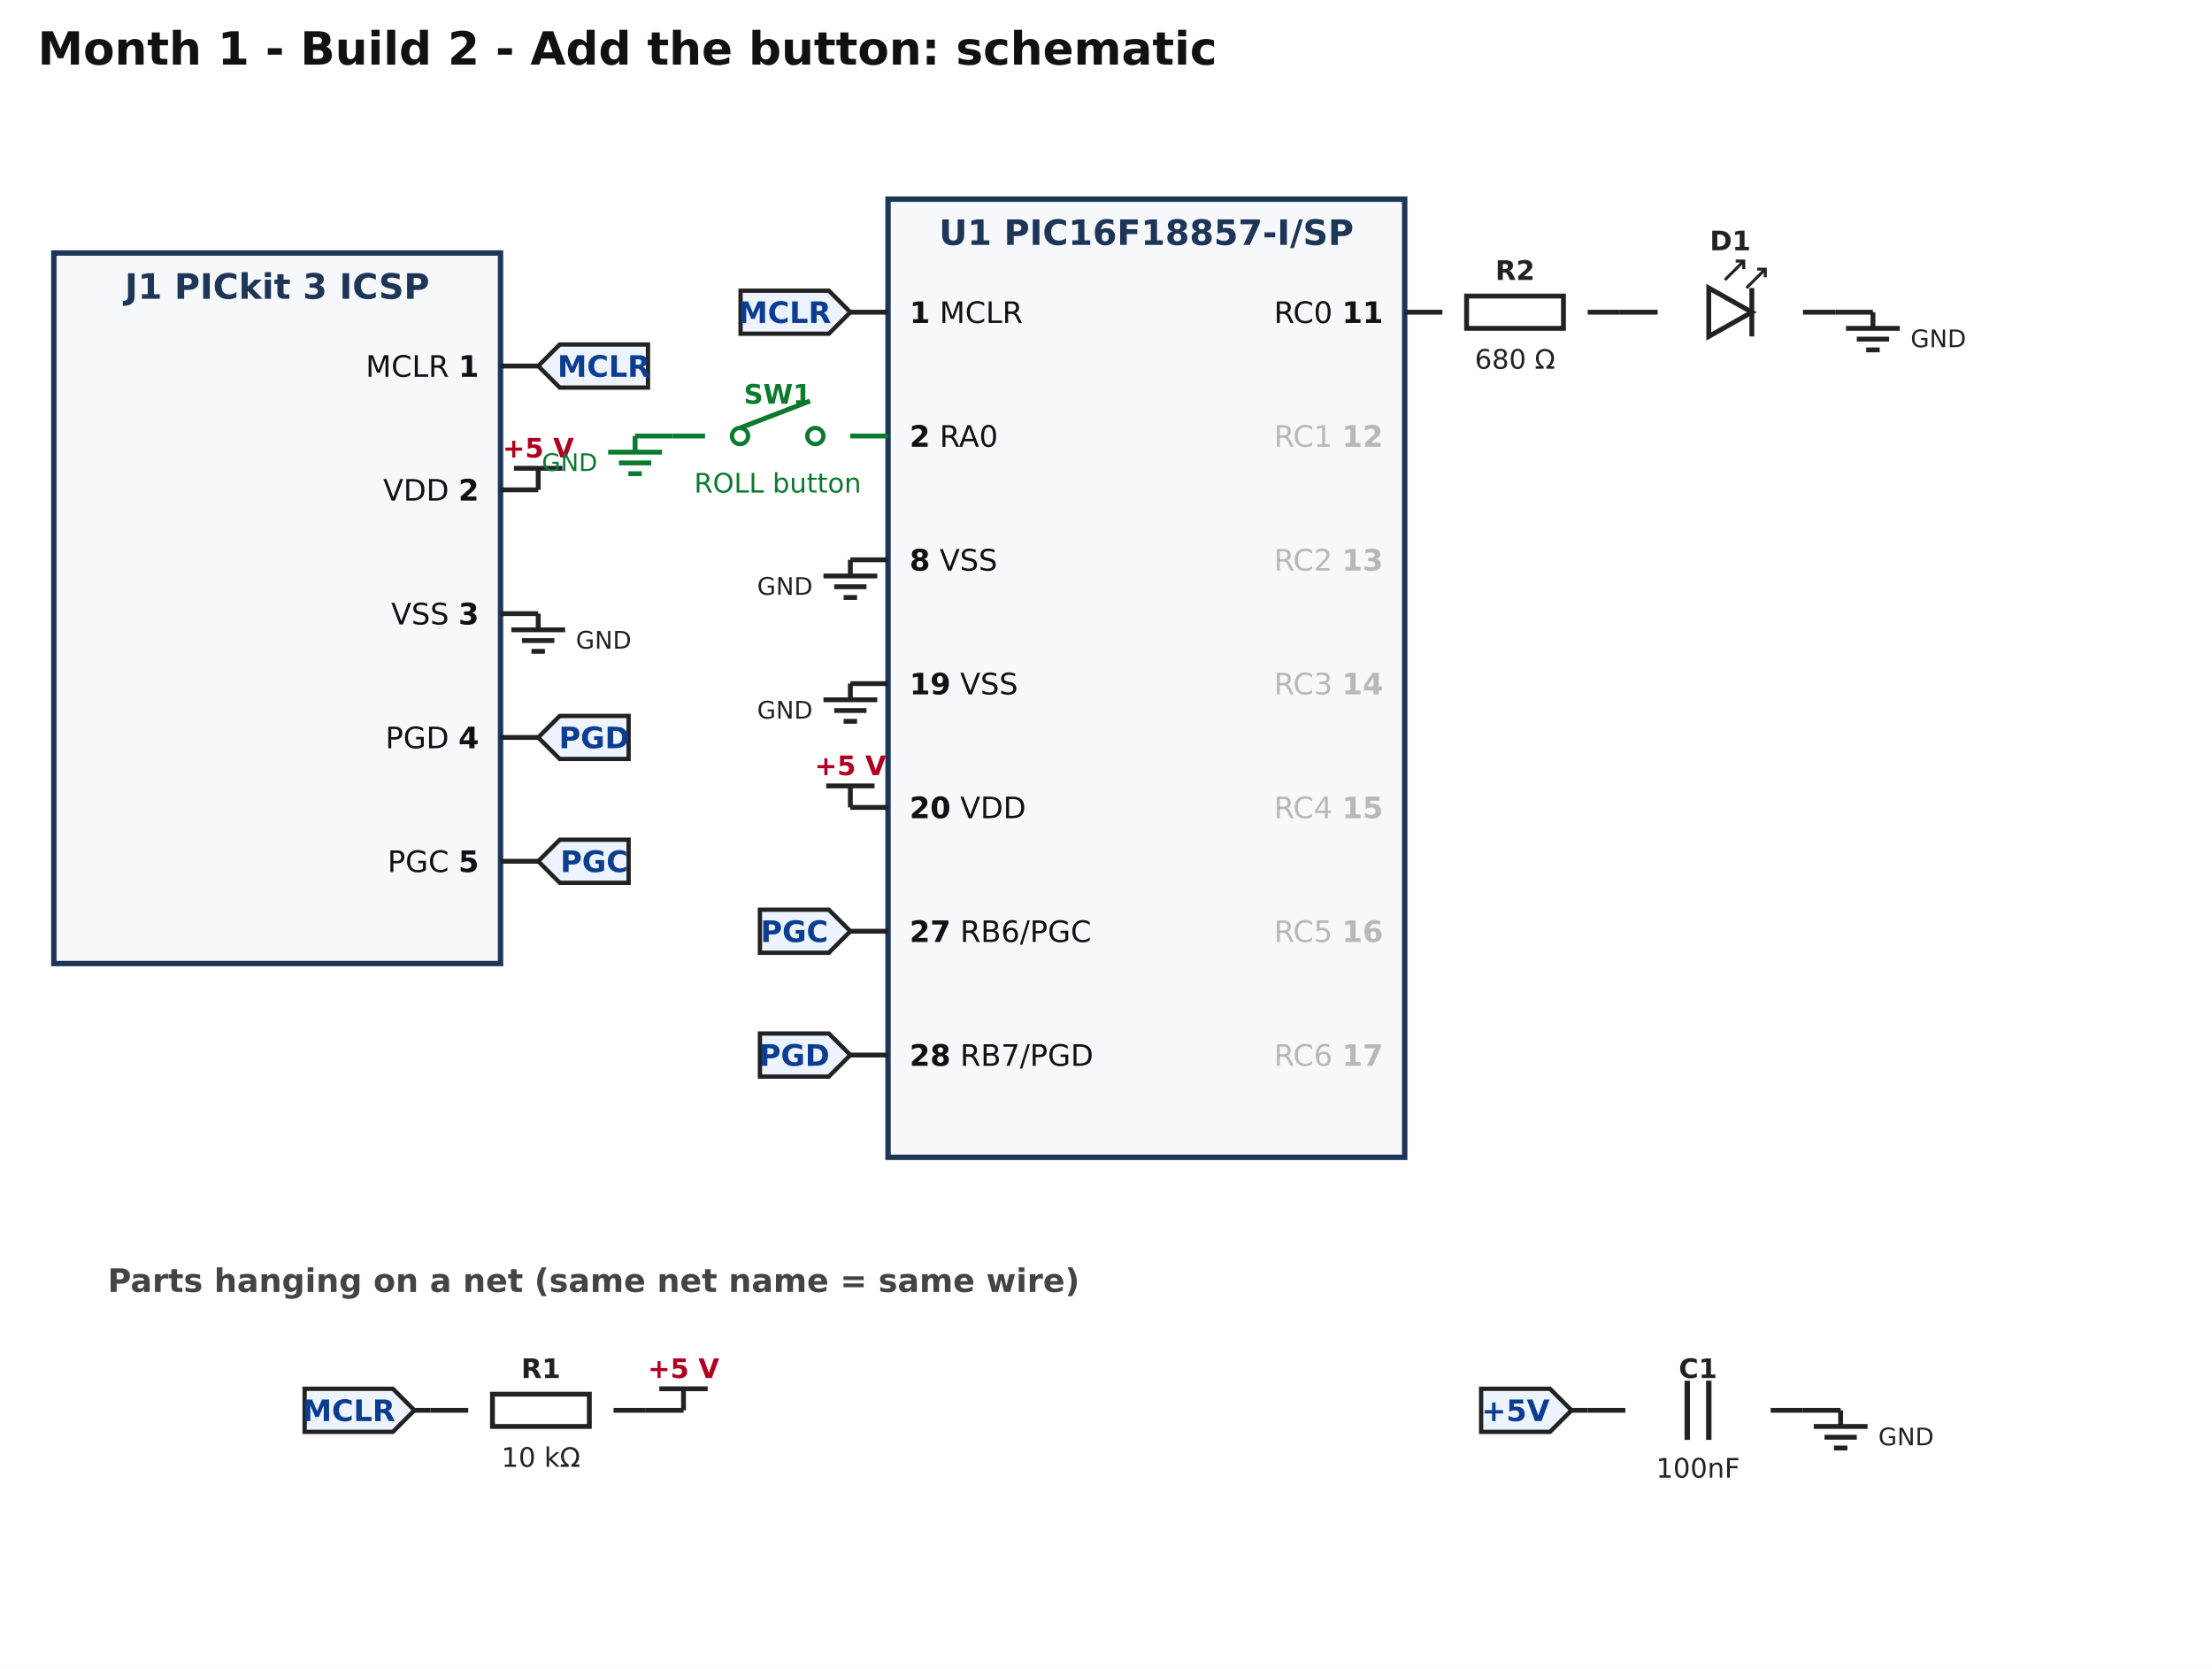
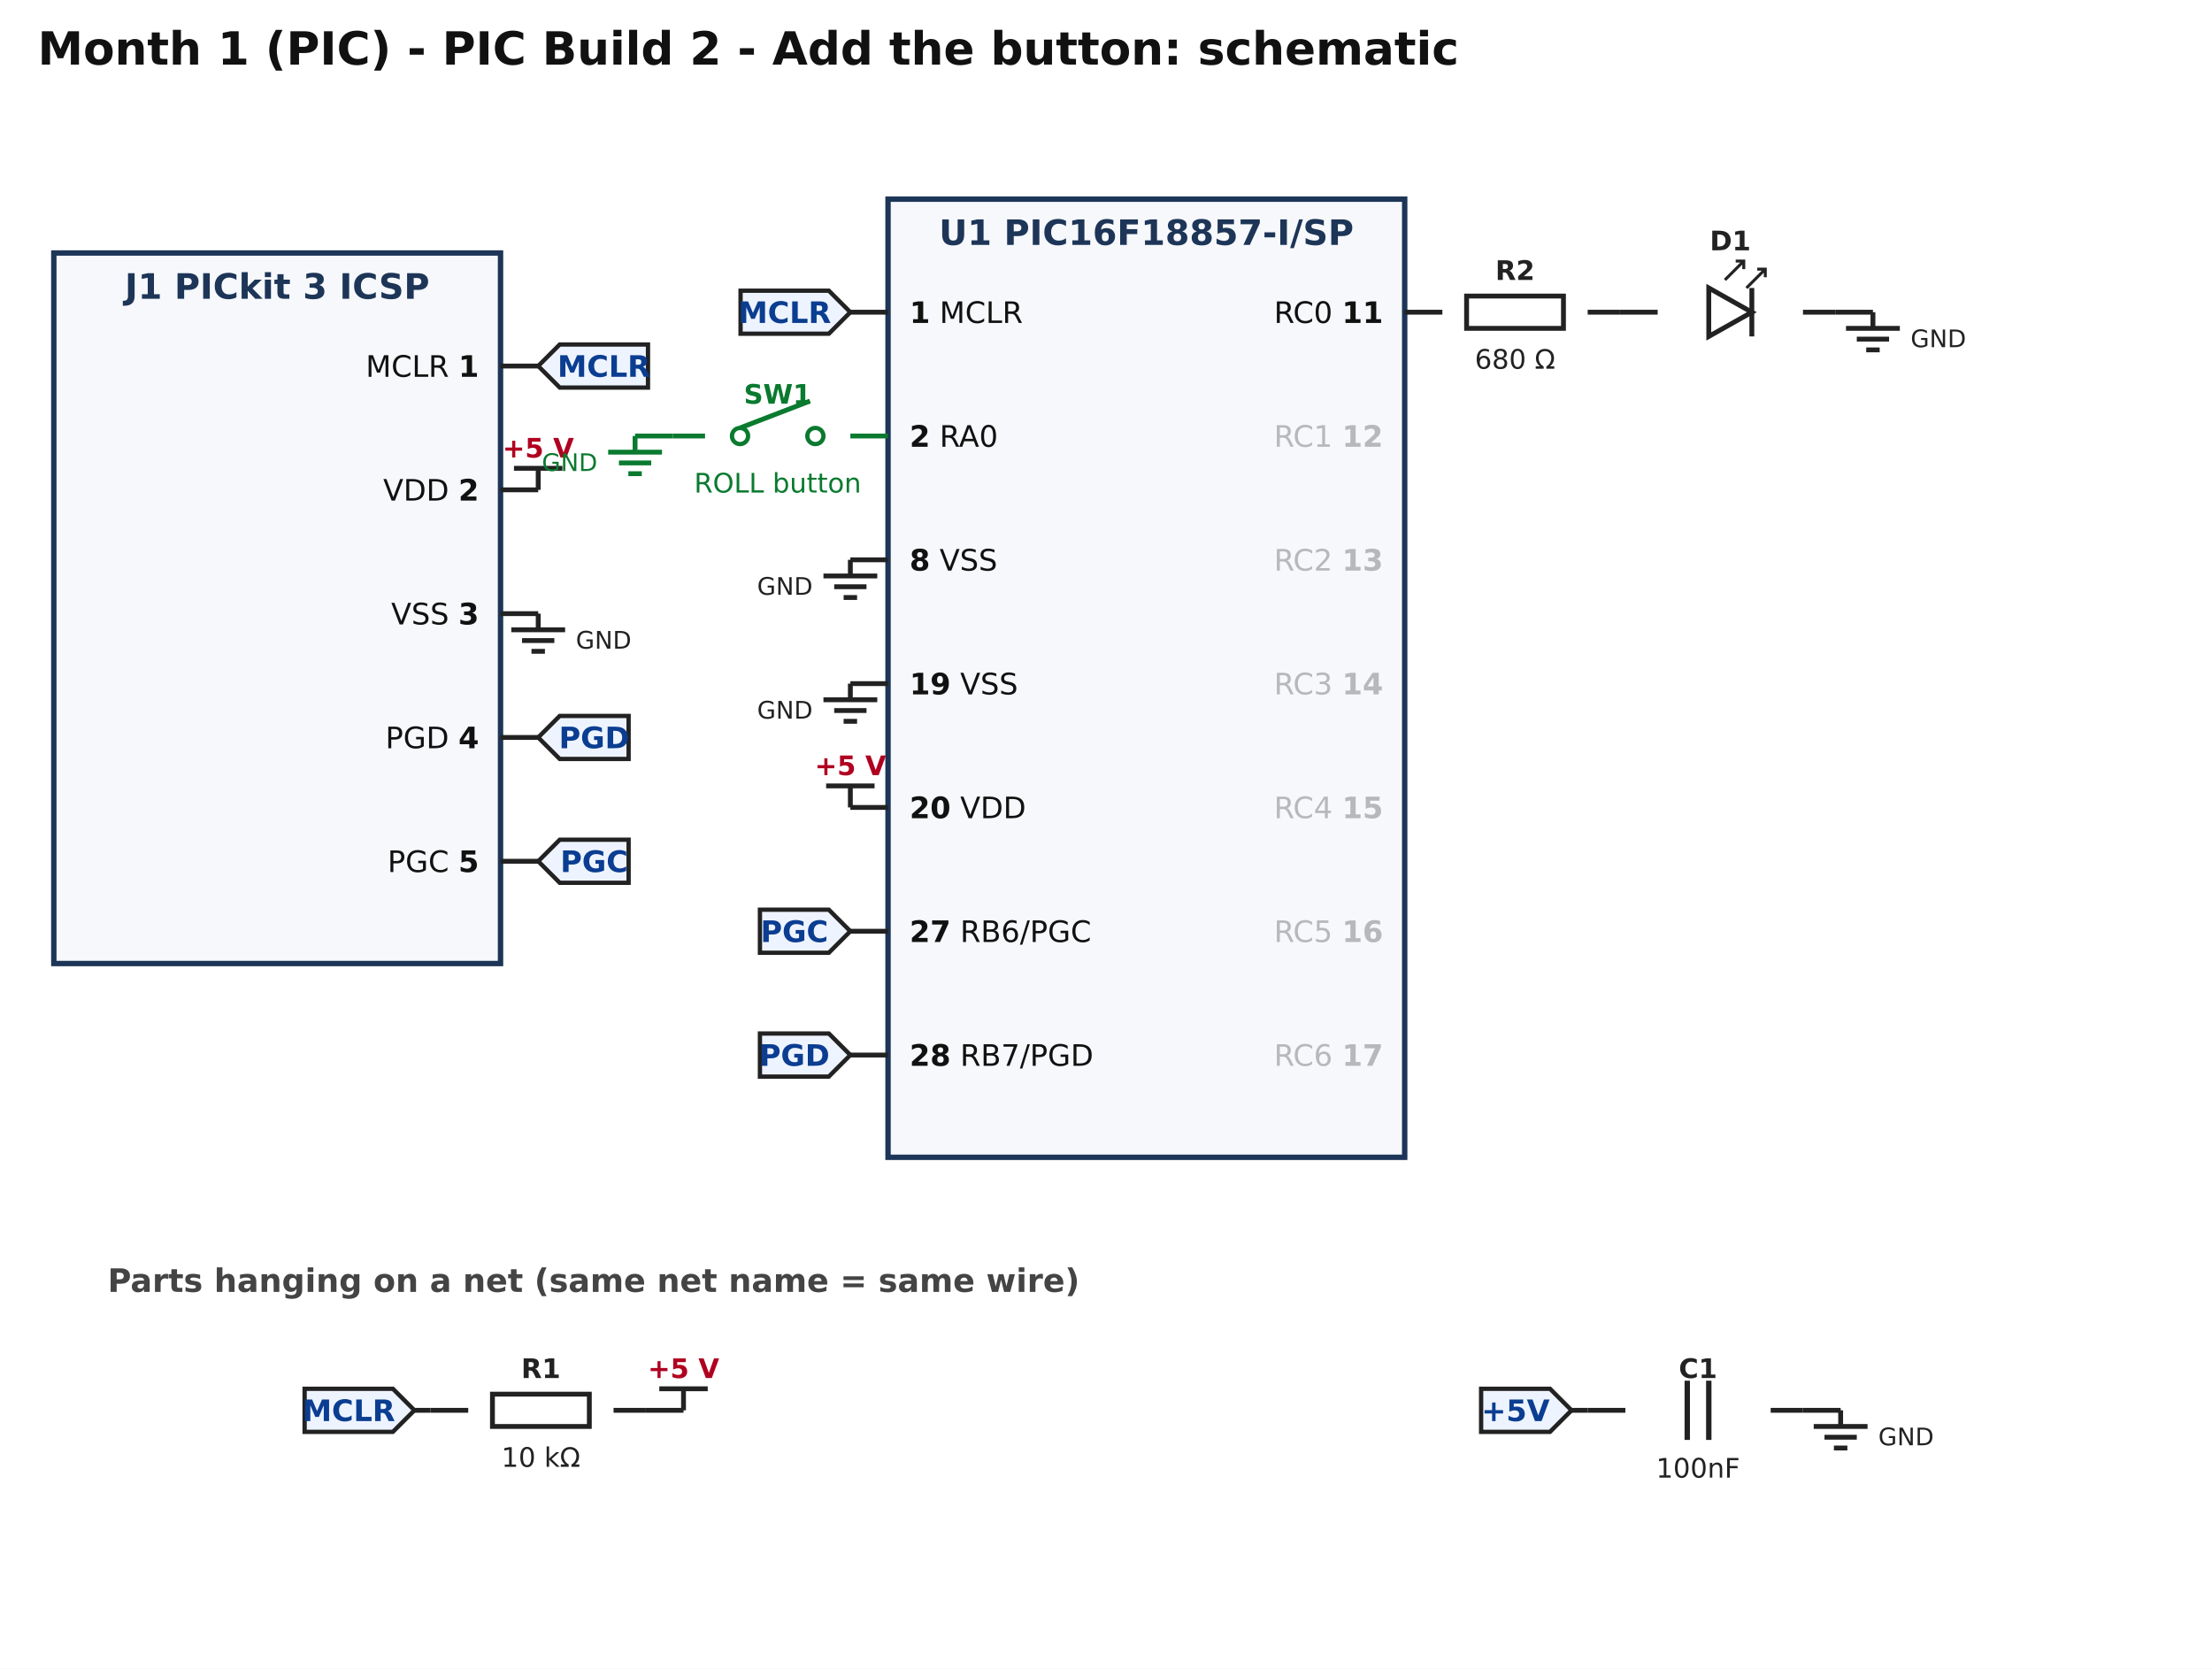
<svg xmlns="http://www.w3.org/2000/svg" viewBox="0 0 822 620" width="822" height="620" font-family="DejaVu Sans, Verdana, Arial, sans-serif">
  <rect width="100%" height="100%" fill="#fff" />
-   <text x="14" y="24" font-size="17" font-weight="bold" fill="#111">Month 1 - Build 2 - Add the button: schematic</text>
+   <text x="14" y="24" font-size="17" font-weight="bold" fill="#111">Month 1 (PIC) - PIC Build 2 - Add the button: schematic</text>
  <g transform="translate(0,34)">
    <rect x="20" y="60" width="166" height="264" fill="#f6f8fb" stroke="#1d3557" stroke-width="2" />
    <text x="103.0" y="77" font-size="13" font-weight="bold" fill="#1d3557" text-anchor="middle">J1  PICkit 3 ICSP</text>
    <text x="178" y="106" font-size="11" fill="#111" text-anchor="end">MCLR  <tspan font-weight="bold">1</tspan>
    </text>
    <line x1="186" y1="102" x2="200" y2="102" stroke="#222" stroke-width="1.8" />
    <polygon points="200,102 208,94 240.8,94 240.8,110 208,110" fill="#eef4ff" stroke="#222" stroke-width="1.6" />
    <text x="224.4" y="106" font-size="11" font-weight="bold" fill="#0b3d91" text-anchor="middle">MCLR</text>
    <text x="178" y="152" font-size="11" fill="#111" text-anchor="end">VDD  <tspan font-weight="bold">2</tspan>
    </text>
    <line x1="186" y1="148" x2="200" y2="148" stroke="#222" stroke-width="1.8" />
    <g stroke="#222" stroke-width="1.8">
      <line x1="200" y1="148" x2="200" y2="140" />
      <line x1="191" y1="140" x2="209" y2="140" />
    </g>
    <text x="200" y="136" font-size="10" font-weight="bold" fill="#b00020" text-anchor="middle">+5 V</text>
    <text x="178" y="198" font-size="11" fill="#111" text-anchor="end">VSS  <tspan font-weight="bold">3</tspan>
    </text>
    <line x1="186" y1="194" x2="200" y2="194" stroke="#222" stroke-width="1.8" />
    <g stroke="#222" stroke-width="1.8">
      <line x1="200" y1="194" x2="200" y2="200" />
      <line x1="190" y1="200" x2="210" y2="200" />
      <line x1="194" y1="204" x2="206" y2="204" />
      <line x1="197.5" y1="208" x2="202.5" y2="208" />
    </g>
    <text x="214" y="207" font-size="9" fill="#222" text-anchor="start">GND</text>
    <text x="178" y="244" font-size="11" fill="#111" text-anchor="end">PGD  <tspan font-weight="bold">4</tspan>
    </text>
    <line x1="186" y1="240" x2="200" y2="240" stroke="#222" stroke-width="1.8" />
    <polygon points="200,240 208,232 233.6,232 233.6,248 208,248" fill="#eef4ff" stroke="#222" stroke-width="1.6" />
    <text x="220.8" y="244" font-size="11" font-weight="bold" fill="#0b3d91" text-anchor="middle">PGD</text>
    <text x="178" y="290" font-size="11" fill="#111" text-anchor="end">PGC  <tspan font-weight="bold">5</tspan>
    </text>
    <line x1="186" y1="286" x2="200" y2="286" stroke="#222" stroke-width="1.8" />
    <polygon points="200,286 208,278 233.6,278 233.6,294 208,294" fill="#eef4ff" stroke="#222" stroke-width="1.6" />
    <text x="220.8" y="290" font-size="11" font-weight="bold" fill="#0b3d91" text-anchor="middle">PGC</text>
    <rect x="330" y="40" width="192" height="356" fill="#f6f8fb" stroke="#1d3557" stroke-width="2" />
    <text x="426.0" y="57" font-size="13" font-weight="bold" fill="#1d3557" text-anchor="middle">U1  PIC16F18857-I/SP</text>
    <text x="338" y="86" font-size="11" fill="#111">
      <tspan font-weight="bold">1</tspan>  MCLR</text>
    <line x1="330" y1="82" x2="316" y2="82" stroke="#222" stroke-width="1.8" />
    <polygon points="316,82 308,74 275.2,74 275.2,90 308,90" fill="#eef4ff" stroke="#222" stroke-width="1.6" />
    <text x="291.6" y="86" font-size="11" font-weight="bold" fill="#0b3d91" text-anchor="middle">MCLR</text>
    <text x="338" y="132" font-size="11" fill="#111">
      <tspan font-weight="bold">2</tspan>  RA0</text>
    <line x1="330" y1="128" x2="316" y2="128" stroke="#0a7a2f" stroke-width="1.8" />
    <circle cx="275" cy="128" r="3" fill="#fff" stroke="#0a7a2f" stroke-width="1.6" />
    <circle cx="303" cy="128" r="3" fill="#fff" stroke="#0a7a2f" stroke-width="1.6" />
    <line x1="275" y1="125" x2="301" y2="115" stroke="#0a7a2f" stroke-width="1.8" />
    <text x="289" y="116" font-size="10" font-weight="bold" fill="#0a7a2f" text-anchor="middle">SW1</text>
    <text x="289" y="149" font-size="10" fill="#0a7a2f" text-anchor="middle">ROLL button</text>
    <line x1="262" y1="128" x2="250" y2="128" stroke="#0a7a2f" stroke-width="1.8" />
    <line x1="250" y1="128" x2="236" y2="128" stroke="#0a7a2f" stroke-width="1.8" />
    <g stroke="#0a7a2f" stroke-width="1.8">
      <line x1="236" y1="128" x2="236" y2="134" />
      <line x1="226" y1="134" x2="246" y2="134" />
      <line x1="230" y1="138" x2="242" y2="138" />
      <line x1="233.5" y1="142" x2="238.5" y2="142" />
    </g>
    <text x="222" y="141" font-size="9" fill="#0a7a2f" text-anchor="end">GND</text>
    <text x="338" y="178" font-size="11" fill="#111">
      <tspan font-weight="bold">8</tspan>  VSS</text>
    <line x1="330" y1="174" x2="316" y2="174" stroke="#222" stroke-width="1.8" />
    <g stroke="#222" stroke-width="1.8">
      <line x1="316" y1="174" x2="316" y2="180" />
      <line x1="306" y1="180" x2="326" y2="180" />
      <line x1="310" y1="184" x2="322" y2="184" />
      <line x1="313.5" y1="188" x2="318.5" y2="188" />
    </g>
    <text x="302" y="187" font-size="9" fill="#222" text-anchor="end">GND</text>
    <text x="338" y="224" font-size="11" fill="#111">
      <tspan font-weight="bold">19</tspan>  VSS</text>
    <line x1="330" y1="220" x2="316" y2="220" stroke="#222" stroke-width="1.8" />
    <g stroke="#222" stroke-width="1.8">
      <line x1="316" y1="220" x2="316" y2="226" />
      <line x1="306" y1="226" x2="326" y2="226" />
      <line x1="310" y1="230" x2="322" y2="230" />
      <line x1="313.5" y1="234" x2="318.5" y2="234" />
    </g>
    <text x="302" y="233" font-size="9" fill="#222" text-anchor="end">GND</text>
    <text x="338" y="270" font-size="11" fill="#111">
      <tspan font-weight="bold">20</tspan>  VDD</text>
    <line x1="330" y1="266" x2="316" y2="266" stroke="#222" stroke-width="1.8" />
    <g stroke="#222" stroke-width="1.8">
      <line x1="316" y1="266" x2="316" y2="258" />
      <line x1="307" y1="258" x2="325" y2="258" />
    </g>
    <text x="316" y="254" font-size="10" font-weight="bold" fill="#b00020" text-anchor="middle">+5 V</text>
    <text x="338" y="316" font-size="11" fill="#111">
      <tspan font-weight="bold">27</tspan>  RB6/PGC</text>
    <line x1="330" y1="312" x2="316" y2="312" stroke="#222" stroke-width="1.8" />
    <polygon points="316,312 308,304 282.4,304 282.4,320 308,320" fill="#eef4ff" stroke="#222" stroke-width="1.6" />
    <text x="295.2" y="316" font-size="11" font-weight="bold" fill="#0b3d91" text-anchor="middle">PGC</text>
    <text x="338" y="362" font-size="11" fill="#111">
      <tspan font-weight="bold">28</tspan>  RB7/PGD</text>
    <line x1="330" y1="358" x2="316" y2="358" stroke="#222" stroke-width="1.8" />
    <polygon points="316,358 308,350 282.4,350 282.4,366 308,366" fill="#eef4ff" stroke="#222" stroke-width="1.6" />
    <text x="295.2" y="362" font-size="11" font-weight="bold" fill="#0b3d91" text-anchor="middle">PGD</text>
    <text x="514" y="86" font-size="11" fill="#111" text-anchor="end">RC0  <tspan font-weight="bold">11</tspan>
    </text>
    <line x1="522" y1="82" x2="536" y2="82" stroke="#222" stroke-width="1.8" />
    <rect x="545" y="76" width="36" height="12" fill="#fff" stroke="#222" stroke-width="1.8" />
    <text x="563" y="70" font-size="10" font-weight="bold" fill="#222" text-anchor="middle">R2</text>
    <text x="563" y="103" font-size="10" fill="#222" text-anchor="middle">680 Ω</text>
    <line x1="590" y1="82" x2="602" y2="82" stroke="#222" stroke-width="1.8" />
    <line x1="602" y1="82" x2="616" y2="82" stroke="#222" stroke-width="1.8" />
    <polygon points="635,73 635,91 651,82" fill="#fff" stroke="#222" stroke-width="1.8" />
    <line x1="651" y1="73" x2="651" y2="91" stroke="#222" stroke-width="1.8" />
    <path d="M 641 70 l 7 -7 m -3 0 h 3 v 3 M 649 73 l 7 -7 m -3 0 h 3 v 3" fill="none" stroke="#222" stroke-width="1.1" />
    <text x="643" y="59" font-size="10" font-weight="bold" fill="#222" text-anchor="middle">D1</text>
    <line x1="670" y1="82" x2="682" y2="82" stroke="#222" stroke-width="1.8" />
    <line x1="682" y1="82" x2="696" y2="82" stroke="#222" stroke-width="1.8" />
    <g stroke="#222" stroke-width="1.8">
      <line x1="696" y1="82" x2="696" y2="88" />
      <line x1="686" y1="88" x2="706" y2="88" />
      <line x1="690" y1="92" x2="702" y2="92" />
      <line x1="693.5" y1="96" x2="698.5" y2="96" />
    </g>
    <text x="710" y="95" font-size="9" fill="#222" text-anchor="start">GND</text>
    <text x="514" y="132" font-size="11" fill="#111" text-anchor="end" opacity=".28">RC1  <tspan font-weight="bold">12</tspan>
    </text>
    <text x="514" y="178" font-size="11" fill="#111" text-anchor="end" opacity=".28">RC2  <tspan font-weight="bold">13</tspan>
    </text>
    <text x="514" y="224" font-size="11" fill="#111" text-anchor="end" opacity=".28">RC3  <tspan font-weight="bold">14</tspan>
    </text>
    <text x="514" y="270" font-size="11" fill="#111" text-anchor="end" opacity=".28">RC4  <tspan font-weight="bold">15</tspan>
    </text>
    <text x="514" y="316" font-size="11" fill="#111" text-anchor="end" opacity=".28">RC5  <tspan font-weight="bold">16</tspan>
    </text>
    <text x="514" y="362" font-size="11" fill="#111" text-anchor="end" opacity=".28">RC6  <tspan font-weight="bold">17</tspan>
    </text>
    <text x="40" y="446" font-size="12" font-weight="bold" fill="#444">Parts hanging on a net (same net name = same wire)</text>
    <polygon points="154,490 146,482 113.2,482 113.2,498 146,498" fill="#eef4ff" stroke="#222" stroke-width="1.6" />
    <text x="129.6" y="494" font-size="11" font-weight="bold" fill="#0b3d91" text-anchor="middle">MCLR</text>
    <line x1="154" y1="490" x2="160" y2="490" stroke="#222" stroke-width="1.8" />
    <line x1="160" y1="490" x2="174" y2="490" stroke="#222" stroke-width="1.8" />
    <rect x="183" y="484" width="36" height="12" fill="#fff" stroke="#222" stroke-width="1.8" />
    <text x="201" y="478" font-size="10" font-weight="bold" fill="#222" text-anchor="middle">R1</text>
    <text x="201" y="511" font-size="10" fill="#222" text-anchor="middle">10 kΩ</text>
    <line x1="228" y1="490" x2="240" y2="490" stroke="#222" stroke-width="1.8" />
    <line x1="240" y1="490" x2="254" y2="490" stroke="#222" stroke-width="1.8" />
    <g stroke="#222" stroke-width="1.8">
      <line x1="254" y1="490" x2="254" y2="482" />
      <line x1="245" y1="482" x2="263" y2="482" />
    </g>
    <text x="254" y="478" font-size="10" font-weight="bold" fill="#b00020" text-anchor="middle">+5 V</text>
    <polygon points="584,490 576,482 550.4,482 550.4,498 576,498" fill="#eef4ff" stroke="#222" stroke-width="1.6" />
    <text x="563.2" y="494" font-size="11" font-weight="bold" fill="#0b3d91" text-anchor="middle">+5V</text>
    <line x1="584" y1="490" x2="590" y2="490" stroke="#222" stroke-width="1.8" />
    <line x1="590" y1="490" x2="604" y2="490" stroke="#222" stroke-width="1.8" />
    <line x1="627" y1="479" x2="627" y2="501" stroke="#222" stroke-width="2" />
    <line x1="635" y1="479" x2="635" y2="501" stroke="#222" stroke-width="2" />
    <text x="631" y="478" font-size="10" font-weight="bold" fill="#222" text-anchor="middle">C1</text>
    <text x="631" y="515" font-size="10" fill="#222" text-anchor="middle">100nF</text>
    <line x1="658" y1="490" x2="670" y2="490" stroke="#222" stroke-width="1.8" />
    <line x1="670" y1="490" x2="684" y2="490" stroke="#222" stroke-width="1.8" />
    <g stroke="#222" stroke-width="1.8">
      <line x1="684" y1="490" x2="684" y2="496" />
      <line x1="674" y1="496" x2="694" y2="496" />
      <line x1="678" y1="500" x2="690" y2="500" />
      <line x1="681.5" y1="504" x2="686.5" y2="504" />
    </g>
    <text x="698" y="503" font-size="9" fill="#222" text-anchor="start">GND</text>
  </g>
</svg>
